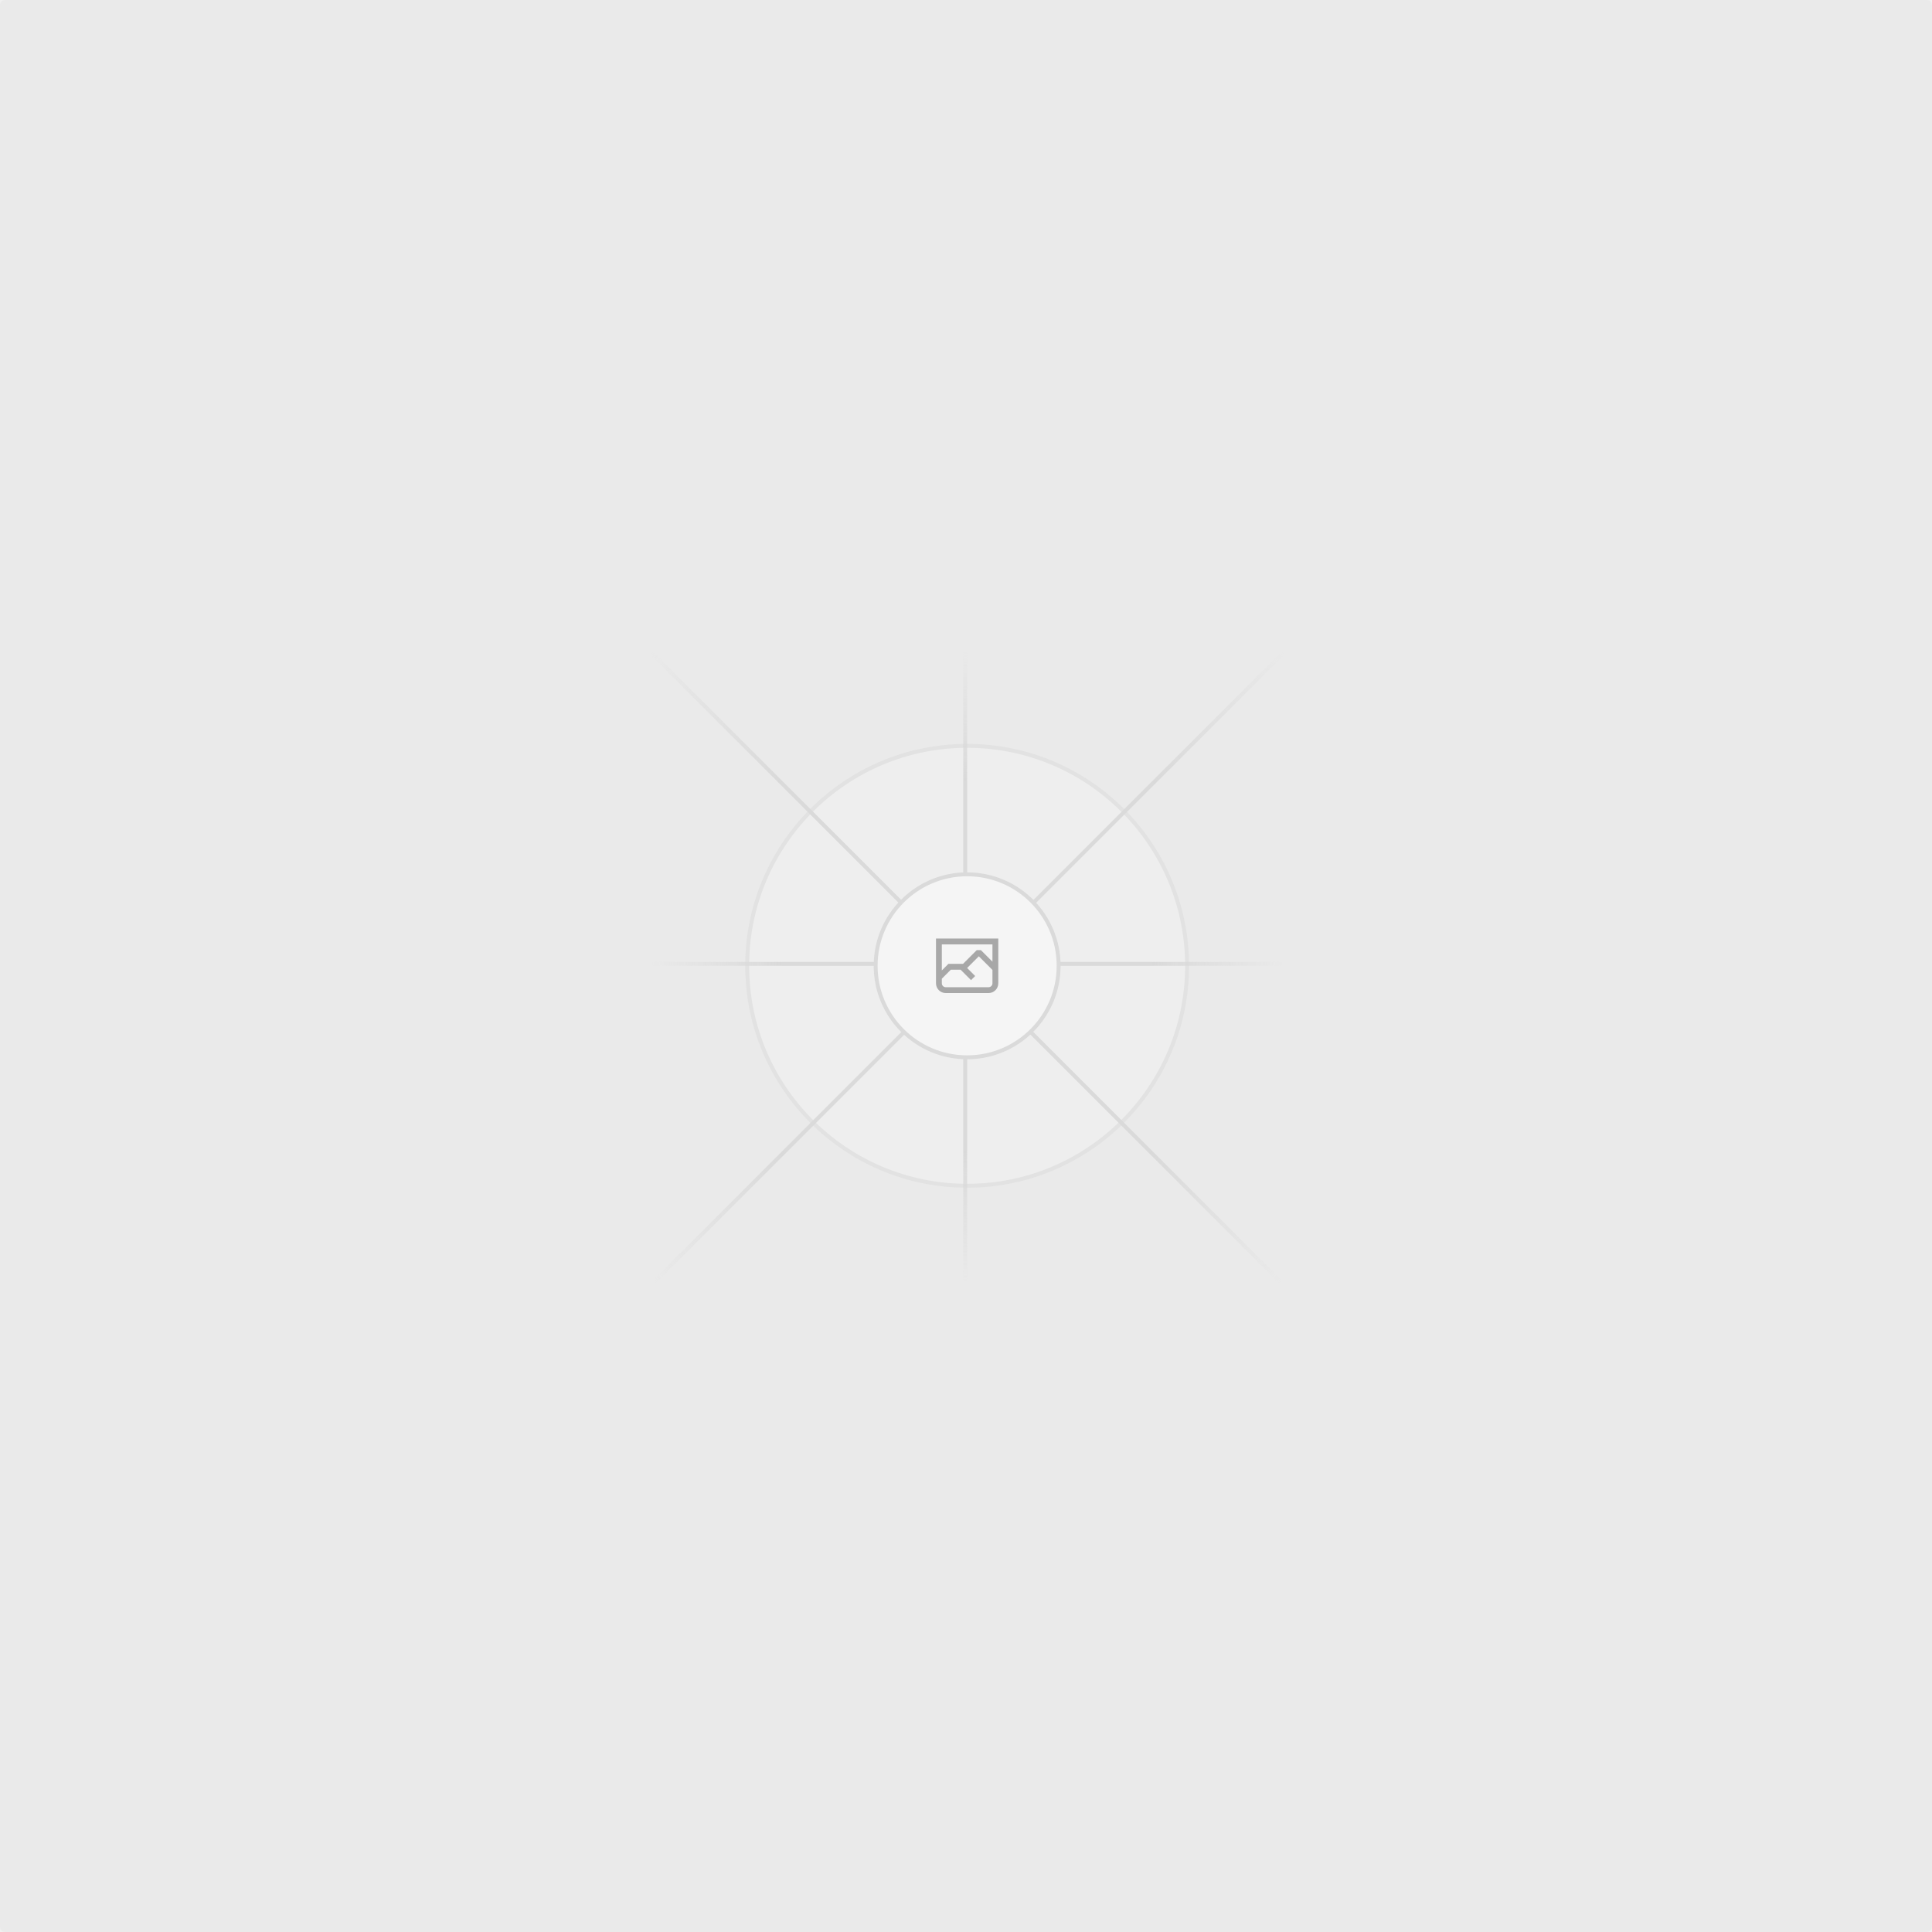
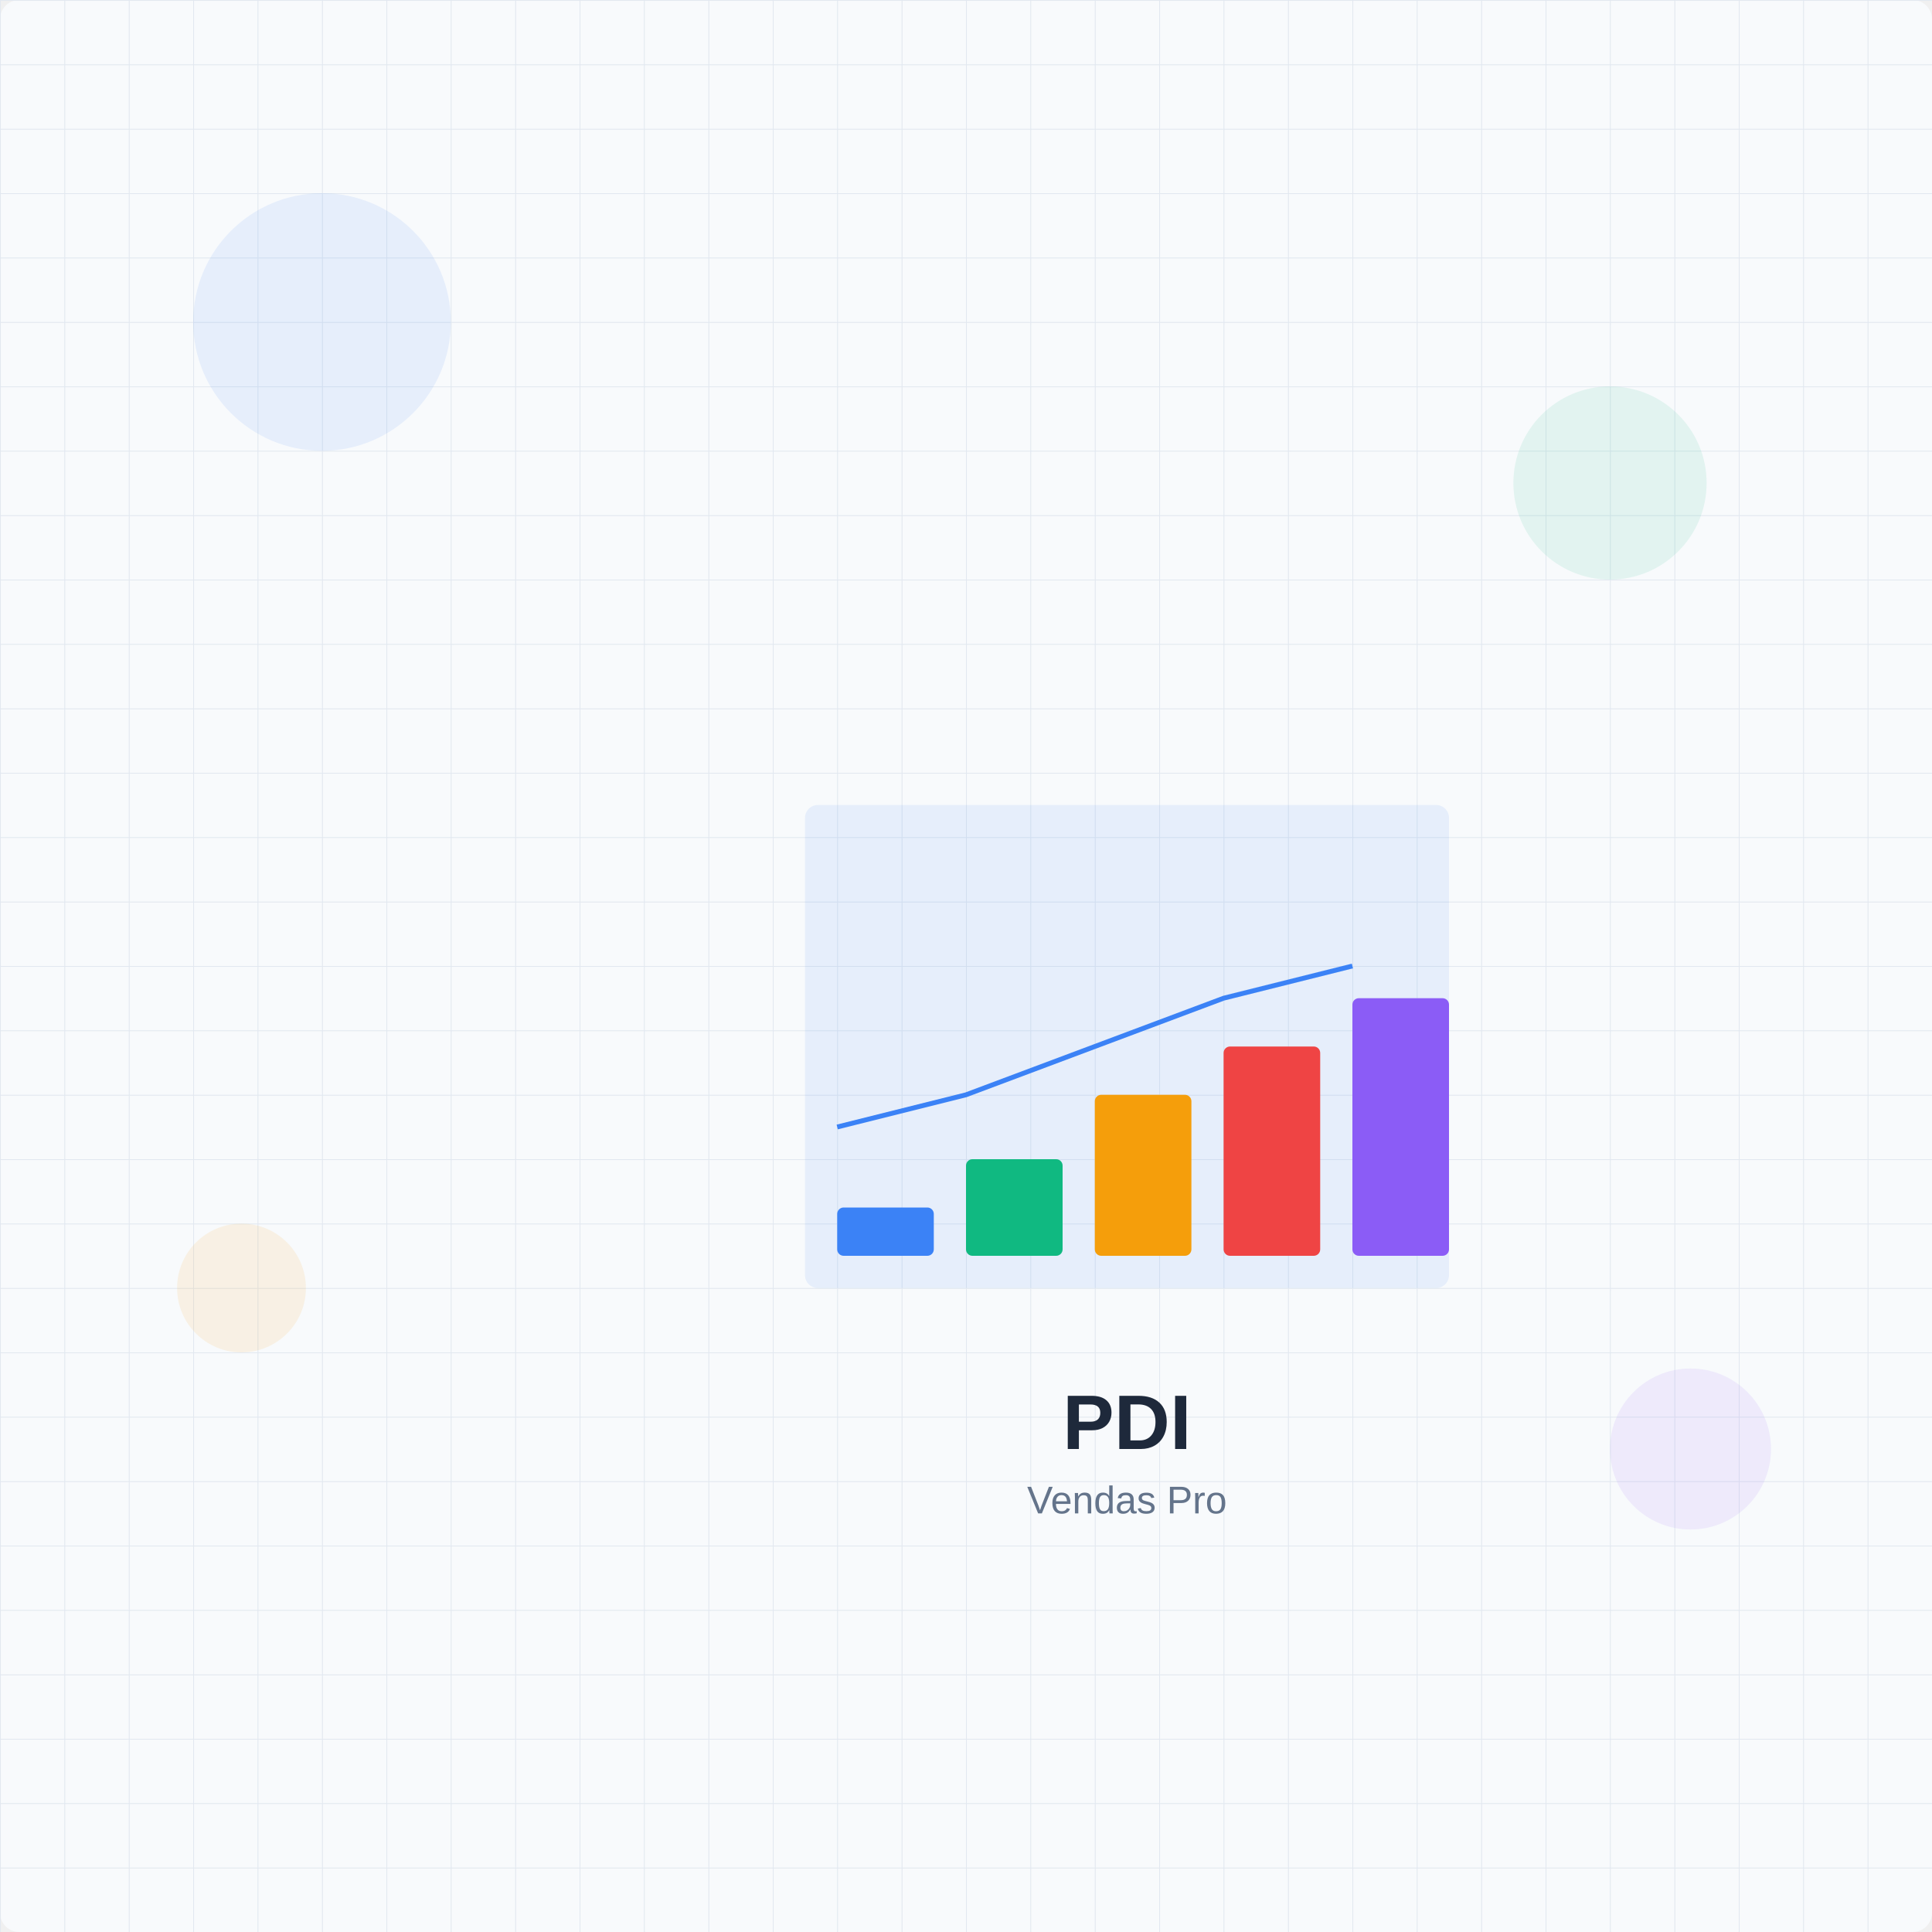
<svg xmlns="http://www.w3.org/2000/svg" width="1200" height="1200" fill="none">
-   <rect width="1200" height="1200" fill="#EAEAEA" rx="3" />
-   <g opacity=".5">
-     <g opacity=".5">
-       <path fill="#FAFAFA" d="M600.709 736.5c-75.454 0-136.621-61.167-136.621-136.62 0-75.454 61.167-136.621 136.621-136.621 75.453 0 136.62 61.167 136.62 136.621 0 75.453-61.167 136.62-136.62 136.62Z" />
-       <path stroke="#C9C9C9" stroke-width="2.418" d="M600.709 736.5c-75.454 0-136.621-61.167-136.621-136.62 0-75.454 61.167-136.621 136.621-136.621 75.453 0 136.62 61.167 136.62 136.621 0 75.453-61.167 136.62-136.62 136.62Z" />
-     </g>
-     <path stroke="url(#a)" stroke-width="2.418" d="M0-1.209h553.581" transform="scale(1 -1) rotate(45 1163.11 91.165)" />
-     <path stroke="url(#b)" stroke-width="2.418" d="M404.846 598.671h391.726" />
-     <path stroke="url(#c)" stroke-width="2.418" d="M599.5 795.742V404.017" />
-     <path stroke="url(#d)" stroke-width="2.418" d="m795.717 796.597-391.441-391.44" />
-     <path fill="#fff" d="M600.709 656.704c-31.384 0-56.825-25.441-56.825-56.824 0-31.384 25.441-56.825 56.825-56.825 31.383 0 56.824 25.441 56.824 56.825 0 31.383-25.441 56.824-56.824 56.824Z" />
-     <g clip-path="url(#e)">
-       <path fill="#666" fill-rule="evenodd" d="M616.426 586.58h-31.434v16.176l3.553-3.554.531-.531h9.068l.074-.074 8.463-8.463h2.565l7.18 7.181V586.58Zm-15.715 14.654 3.698 3.699 1.283 1.282-2.565 2.565-1.282-1.283-5.2-5.199h-6.066l-5.514 5.514-.073.073v2.876a2.418 2.418 0 0 0 2.418 2.418h26.598a2.418 2.418 0 0 0 2.418-2.418v-8.317l-8.463-8.463-7.181 7.181-.071.072Zm-19.347 5.442v4.085a6.045 6.045 0 0 0 6.046 6.045h26.598a6.044 6.044 0 0 0 6.045-6.045v-7.108l1.356-1.355-1.282-1.283-.074-.073v-17.989h-38.689v23.43l-.146.146.146.147Z" clip-rule="evenodd" />
-     </g>
-     <path stroke="#C9C9C9" stroke-width="2.418" d="M600.709 656.704c-31.384 0-56.825-25.441-56.825-56.824 0-31.384 25.441-56.825 56.825-56.825 31.383 0 56.824 25.441 56.824 56.825 0 31.383-25.441 56.824-56.824 56.824Z" />
+   <rect width="1200" height="1200" fill="#f8fafc" rx="12" />
+   <defs>
+     <pattern id="grid" width="40" height="40" patternUnits="userSpaceOnUse">
+       <path d="M 40 0 L 0 0 0 40" fill="none" stroke="#e2e8f0" stroke-width="1" />
+     </pattern>
+   </defs>
+   <rect width="1200" height="1200" fill="url(#grid)" />
+   <g transform="translate(400, 300)">
+     <rect x="100" y="200" width="400" height="300" fill="#3b82f6" opacity="0.1" rx="8" />
+     <rect x="120" y="450" width="60" height="30" fill="#3b82f6" rx="4" />
+     <rect x="200" y="420" width="60" height="60" fill="#10b981" rx="4" />
+     <rect x="280" y="380" width="60" height="100" fill="#f59e0b" rx="4" />
+     <rect x="360" y="350" width="60" height="130" fill="#ef4444" rx="4" />
+     <rect x="440" y="320" width="60" height="160" fill="#8b5cf6" rx="4" />
+     <path d="M 120 400 L 200 380 L 280 350 L 360 320 L 440 300" stroke="#3b82f6" stroke-width="3" fill="none" />
+     <text x="300" y="600" text-anchor="middle" font-family="Arial, sans-serif" font-size="48" font-weight="bold" fill="#1e293b">PDI</text>
+     <text x="300" y="640" text-anchor="middle" font-family="Arial, sans-serif" font-size="24" fill="#64748b">Vendas Pro</text>
  </g>
-   <defs>
-     <linearGradient id="a" x1="554.061" x2="-.48" y1=".083" y2=".087" gradientUnits="userSpaceOnUse">
-       <stop stop-color="#C9C9C9" stop-opacity="0" />
-       <stop offset=".208" stop-color="#C9C9C9" />
-       <stop offset=".792" stop-color="#C9C9C9" />
-       <stop offset="1" stop-color="#C9C9C9" stop-opacity="0" />
-     </linearGradient>
-     <linearGradient id="b" x1="796.912" x2="404.507" y1="599.963" y2="599.965" gradientUnits="userSpaceOnUse">
-       <stop stop-color="#C9C9C9" stop-opacity="0" />
-       <stop offset=".208" stop-color="#C9C9C9" />
-       <stop offset=".792" stop-color="#C9C9C9" />
-       <stop offset="1" stop-color="#C9C9C9" stop-opacity="0" />
-     </linearGradient>
-     <linearGradient id="c" x1="600.792" x2="600.794" y1="403.677" y2="796.082" gradientUnits="userSpaceOnUse">
-       <stop stop-color="#C9C9C9" stop-opacity="0" />
-       <stop offset=".208" stop-color="#C9C9C9" />
-       <stop offset=".792" stop-color="#C9C9C9" />
-       <stop offset="1" stop-color="#C9C9C9" stop-opacity="0" />
-     </linearGradient>
-     <linearGradient id="d" x1="404.85" x2="796.972" y1="403.903" y2="796.02" gradientUnits="userSpaceOnUse">
-       <stop stop-color="#C9C9C9" stop-opacity="0" />
-       <stop offset=".208" stop-color="#C9C9C9" />
-       <stop offset=".792" stop-color="#C9C9C9" />
-       <stop offset="1" stop-color="#C9C9C9" stop-opacity="0" />
-     </linearGradient>
-     <clipPath id="e">
-       <path fill="#fff" d="M581.364 580.535h38.689v38.689h-38.689z" />
-     </clipPath>
-   </defs>
+   <circle cx="200" cy="200" r="80" fill="#3b82f6" opacity="0.1" />
+   <circle cx="1000" cy="300" r="60" fill="#10b981" opacity="0.1" />
+   <circle cx="150" cy="800" r="40" fill="#f59e0b" opacity="0.1" />
+   <circle cx="1050" cy="900" r="50" fill="#8b5cf6" opacity="0.1" />
</svg>
